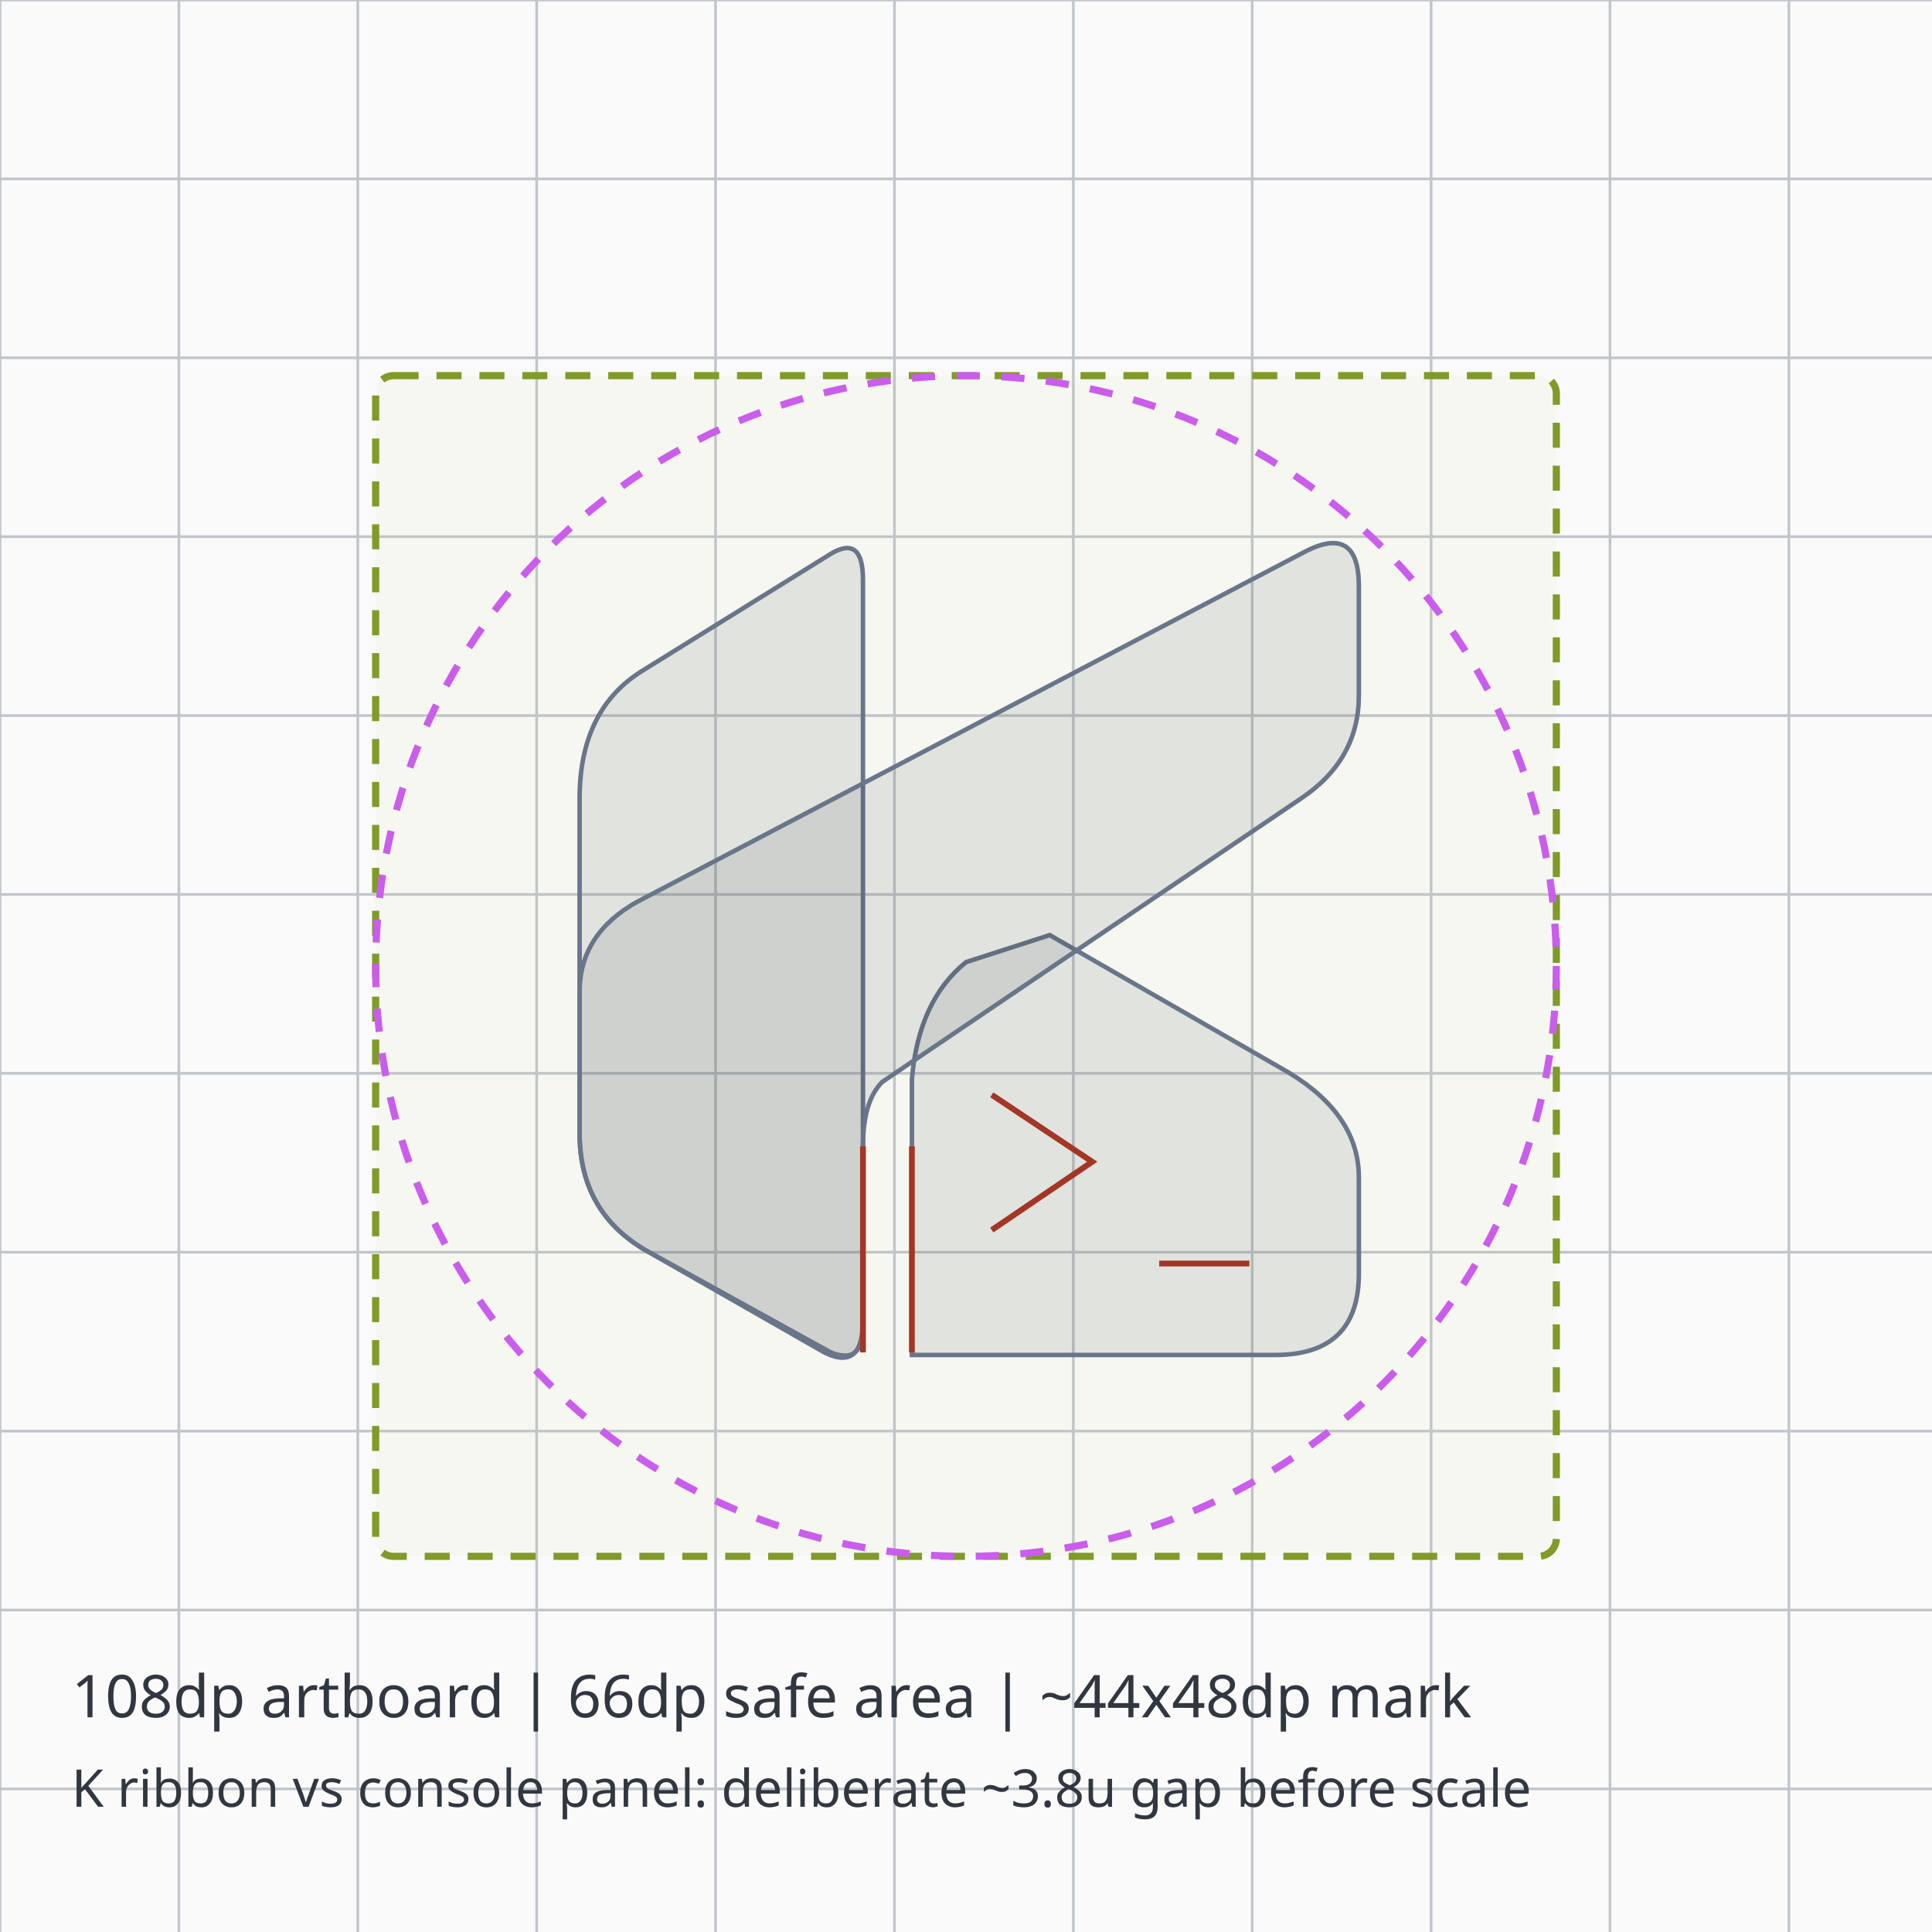
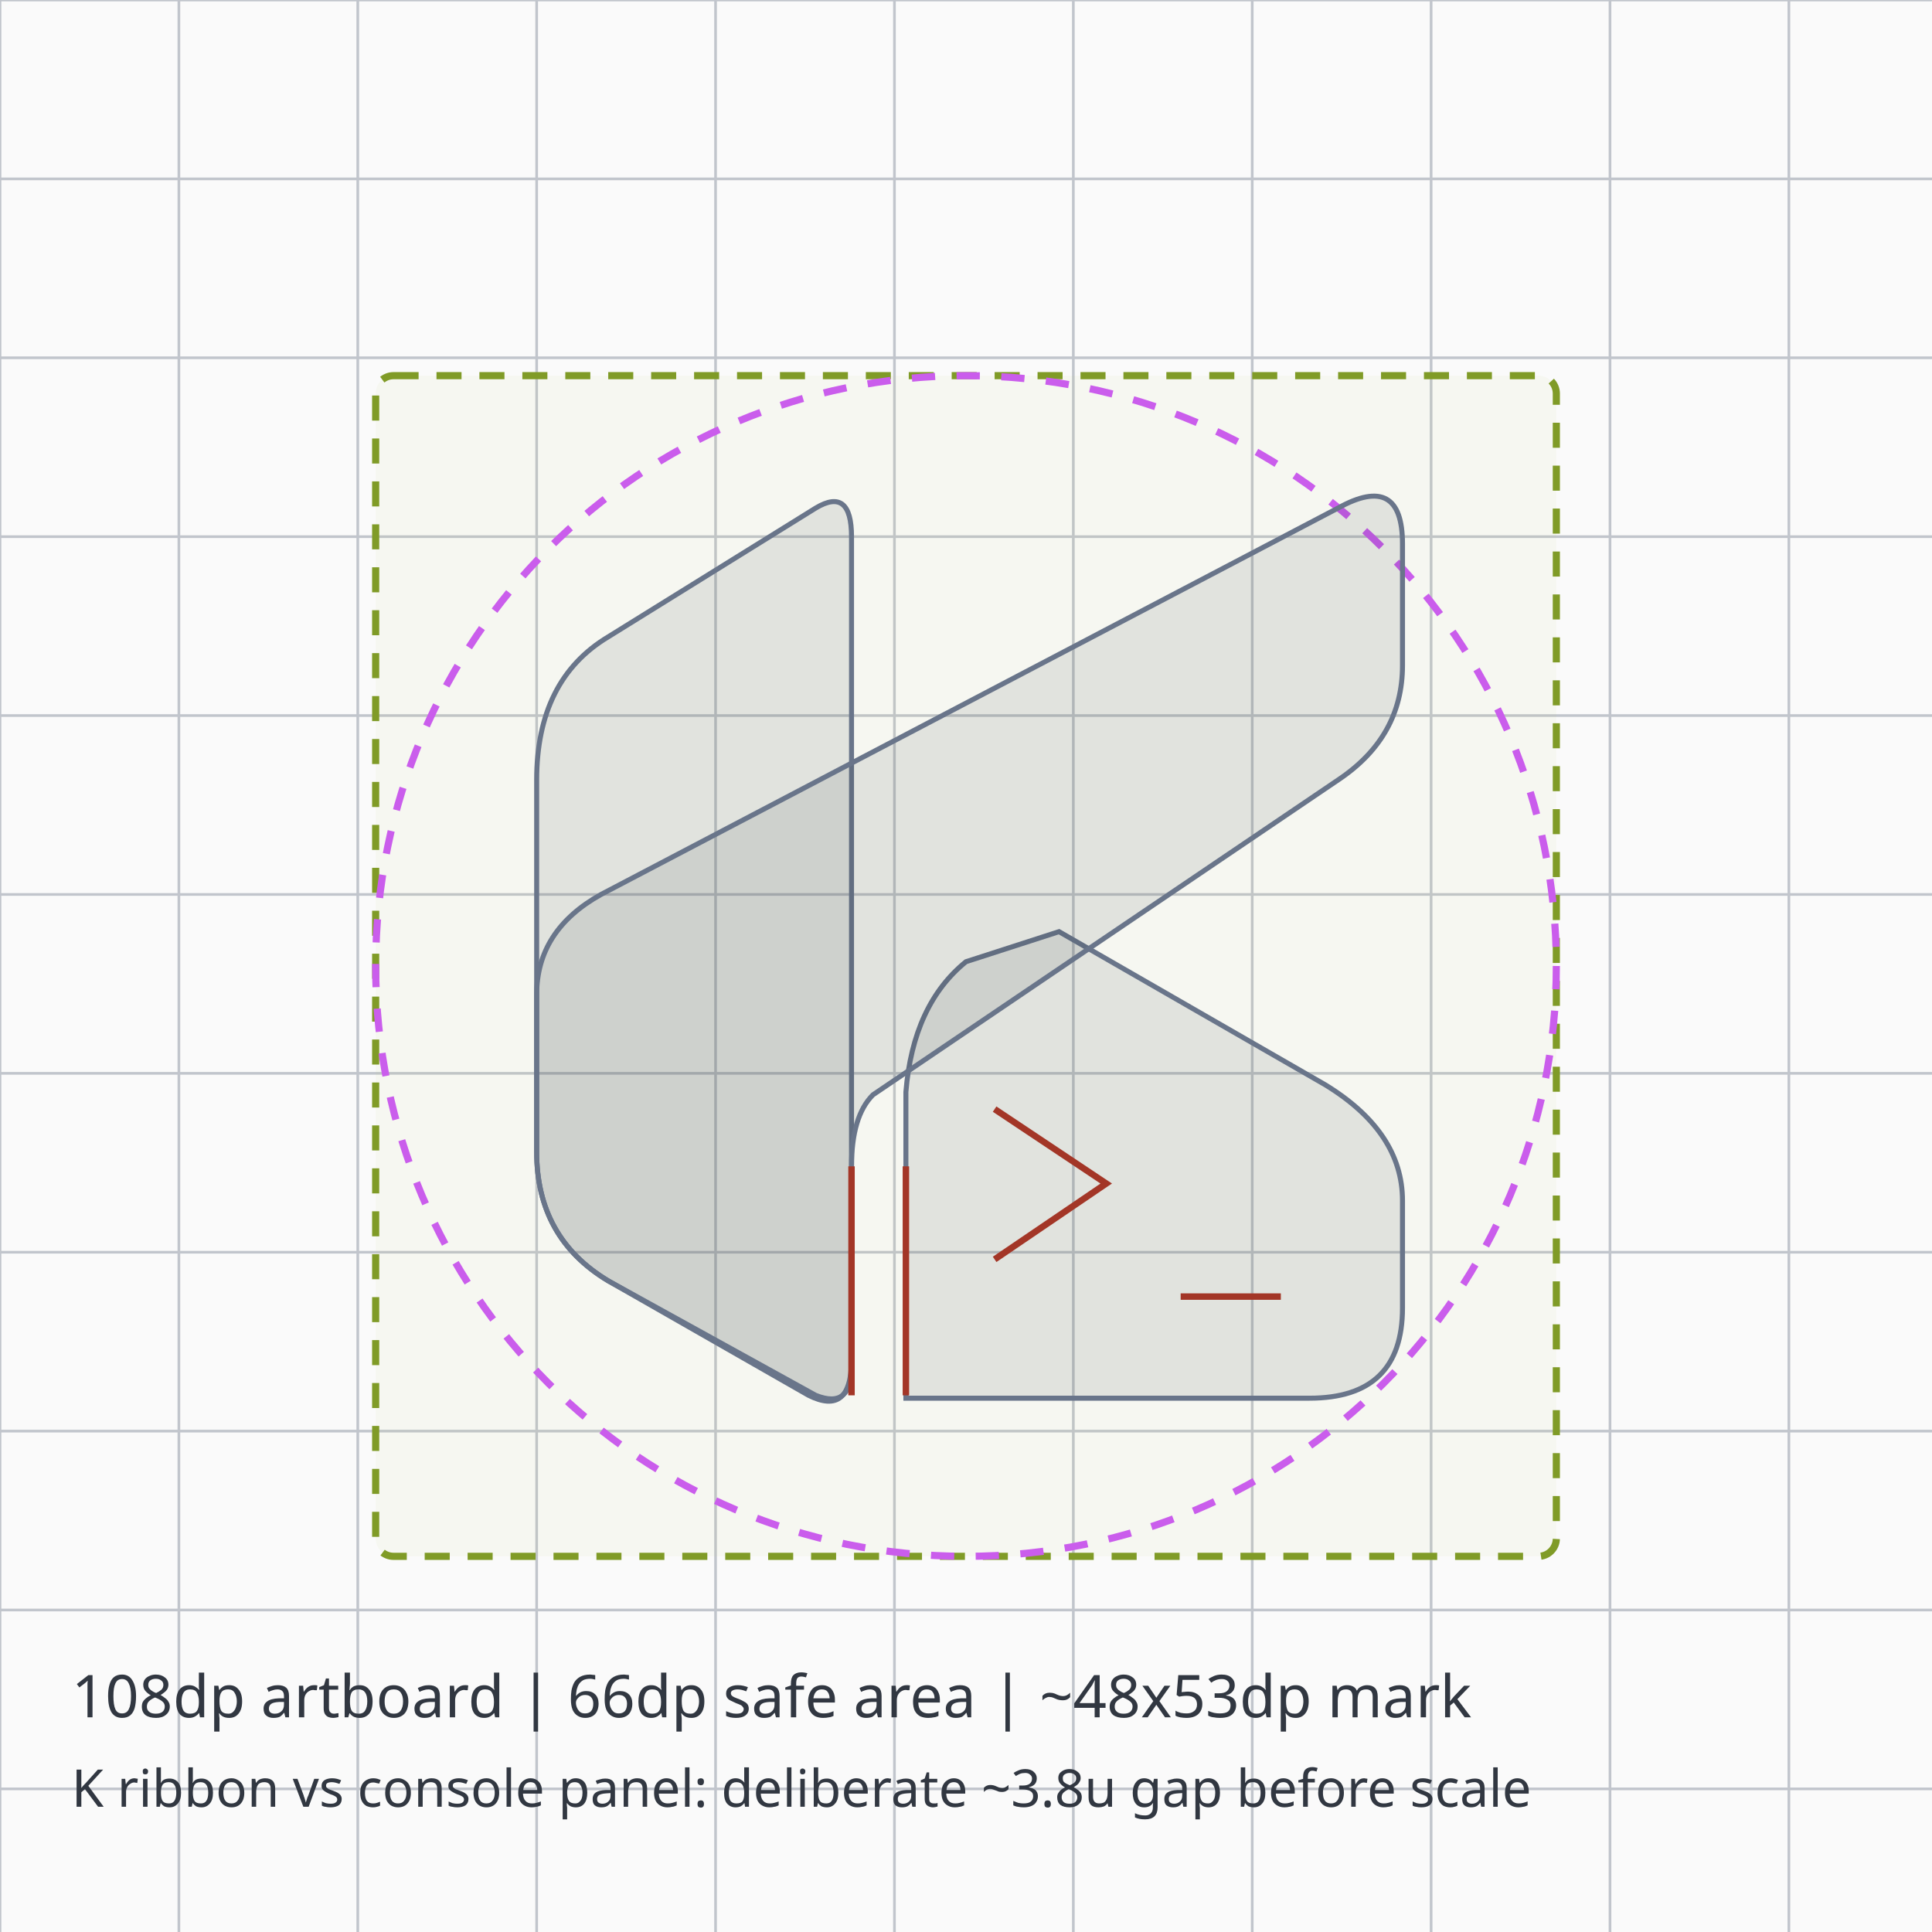
<svg xmlns="http://www.w3.org/2000/svg" width="648" height="648" viewBox="0 0 108 108">
  <rect width="108" height="108" fill="#FAFAFA" />
  <g stroke="#C1C5CC" stroke-width=".15">
    <path d="M0,0 V108 M0,0 H108" />
    <path d="M10,0 V108 M0,10 H108" />
    <path d="M20,0 V108 M0,20 H108" />
    <path d="M30,0 V108 M0,30 H108" />
    <path d="M40,0 V108 M0,40 H108" />
    <path d="M50,0 V108 M0,50 H108" />
    <path d="M60,0 V108 M0,60 H108" />
    <path d="M70,0 V108 M0,70 H108" />
    <path d="M80,0 V108 M0,80 H108" />
    <path d="M90,0 V108 M0,90 H108" />
    <path d="M100,0 V108 M0,100 H108" />
  </g>
  <rect x="21" y="21" width="66" height="66" rx="1" fill="#BDCC64" fill-opacity=".06" stroke="#809B27" stroke-dasharray="1.4 1" stroke-width=".4" />
  <circle cx="54" cy="54" r="33" fill="none" stroke="#CA5DEC" stroke-width=".4" stroke-dasharray="1.3 1.2" />
-   <g fill="#262833" fill-opacity=".1" stroke="#69758A" stroke-width=".35" transform="translate(54 54) scale(.72) translate(-54 -54)">
+   <g fill="#262833" fill-opacity=".1" stroke="#69758A" stroke-width=".35" transform="translate(54 54) scale(.80) translate(-54 -54)">
    <path d="M24,41 Q24,34 29,31 L43.5,22 Q46,20.5 46,24 L46,81.5 Q46,85.5 43,84 L29,76 Q24,73 24,67 Z" />
    <path d="M49.8,62.8 Q50.3,56.7 54,53.7 L60.5,51.6 L79.1,62.3 Q84.5,65.6 84.5,70.4 L84.5,77.9 Q84.5,84.2 78,84.2 L49.8,84.2 Z" />
    <path d="M24,56 Q24,51.5 28.5,49 L80,22 Q84.5,19.5 84.5,24.5 L84.5,33 Q84.5,38 80,41 L47.5,63 Q46,64.5 46,68 L46,82 Q46,85 43.5,84 L29,76 Q24,73 24,67 Z" />
  </g>
-   <g fill="none" stroke="#A33627" stroke-width=".45" transform="translate(54 54) scale(.72) translate(-54 -54)">
+   <g fill="none" stroke="#A33627" stroke-width=".45" transform="translate(54 54) scale(.80) translate(-54 -54)">
    <path d="M46,68 V84 M49.8,68 V84" />
    <path d="M56,64 L63.8,69.2 L56,74.5" />
    <path d="M69,77.1 H76" />
  </g>
-   <text x="4" y="96" fill="#313741" font-family="sans-serif" font-size="3.3">108dp artboard | 66dp safe area | ~44x48dp mark</text>
+   <text x="4" y="96" fill="#313741" font-family="sans-serif" font-size="3.3">108dp artboard | 66dp safe area | ~48x53dp mark</text>
  <text x="4" y="101" fill="#313741" font-family="sans-serif" font-size="2.9">K ribbon vs console panel: deliberate ~3.8u gap before scale</text>
</svg>
